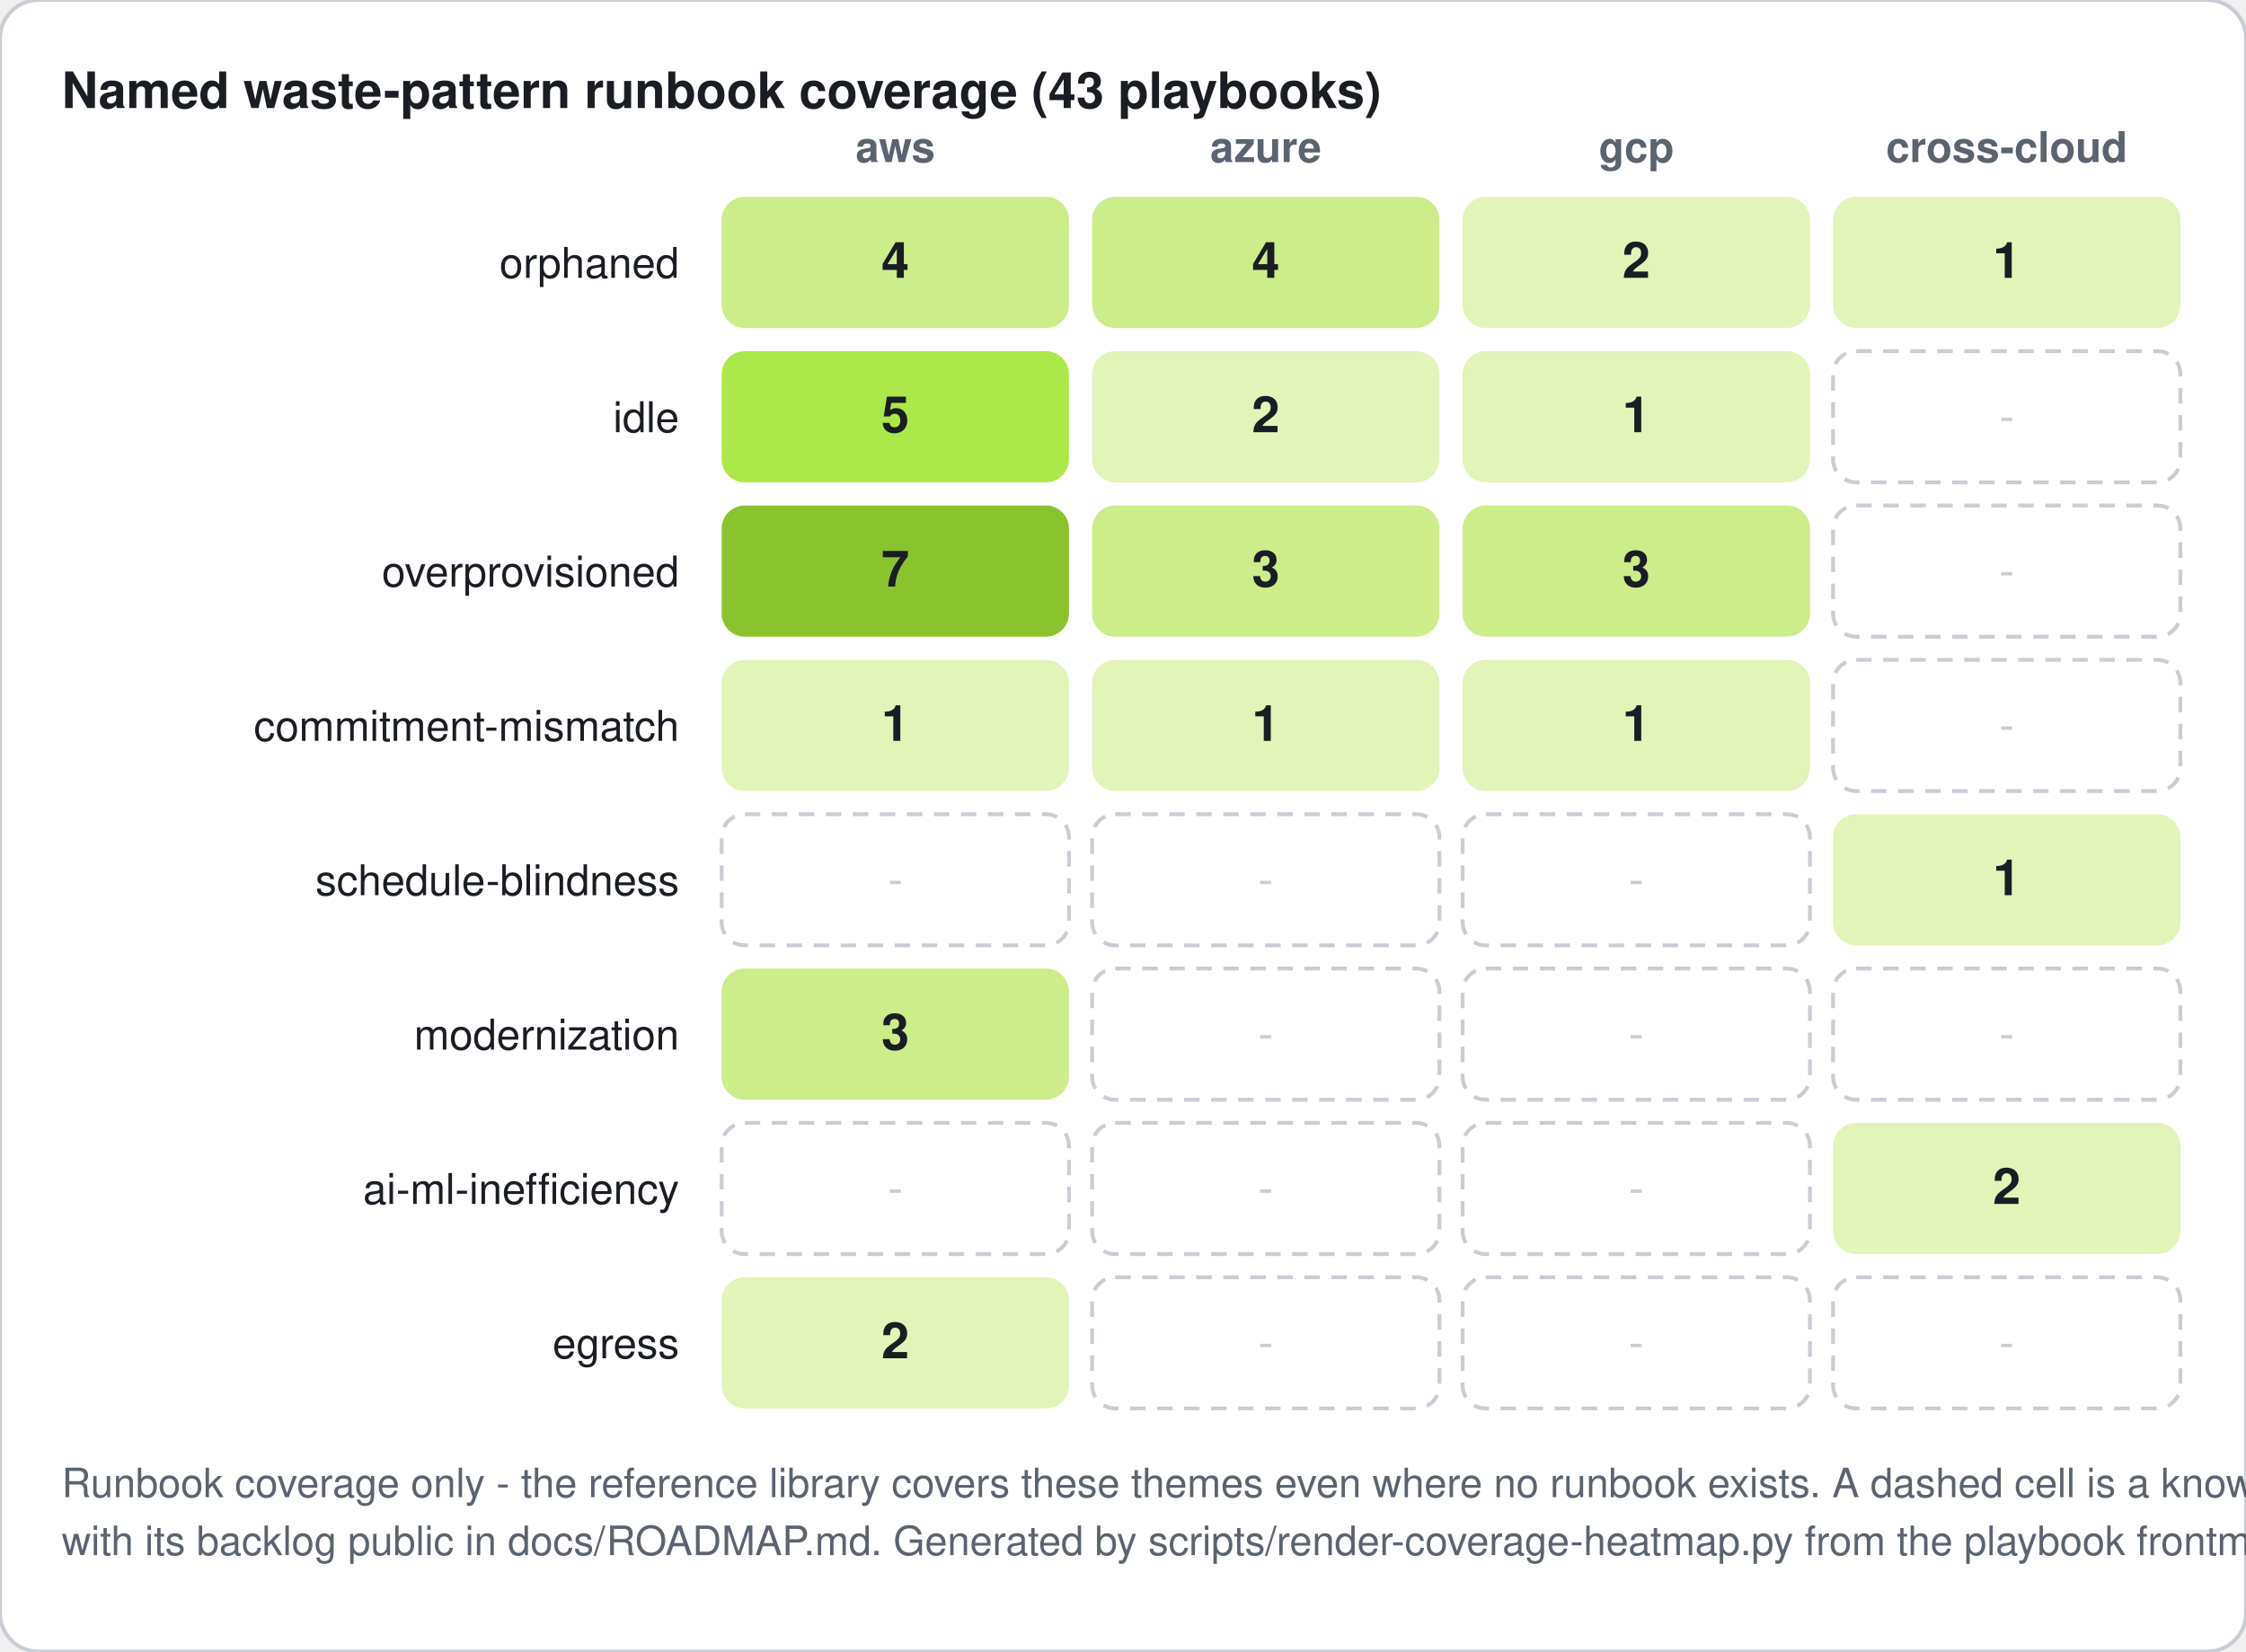
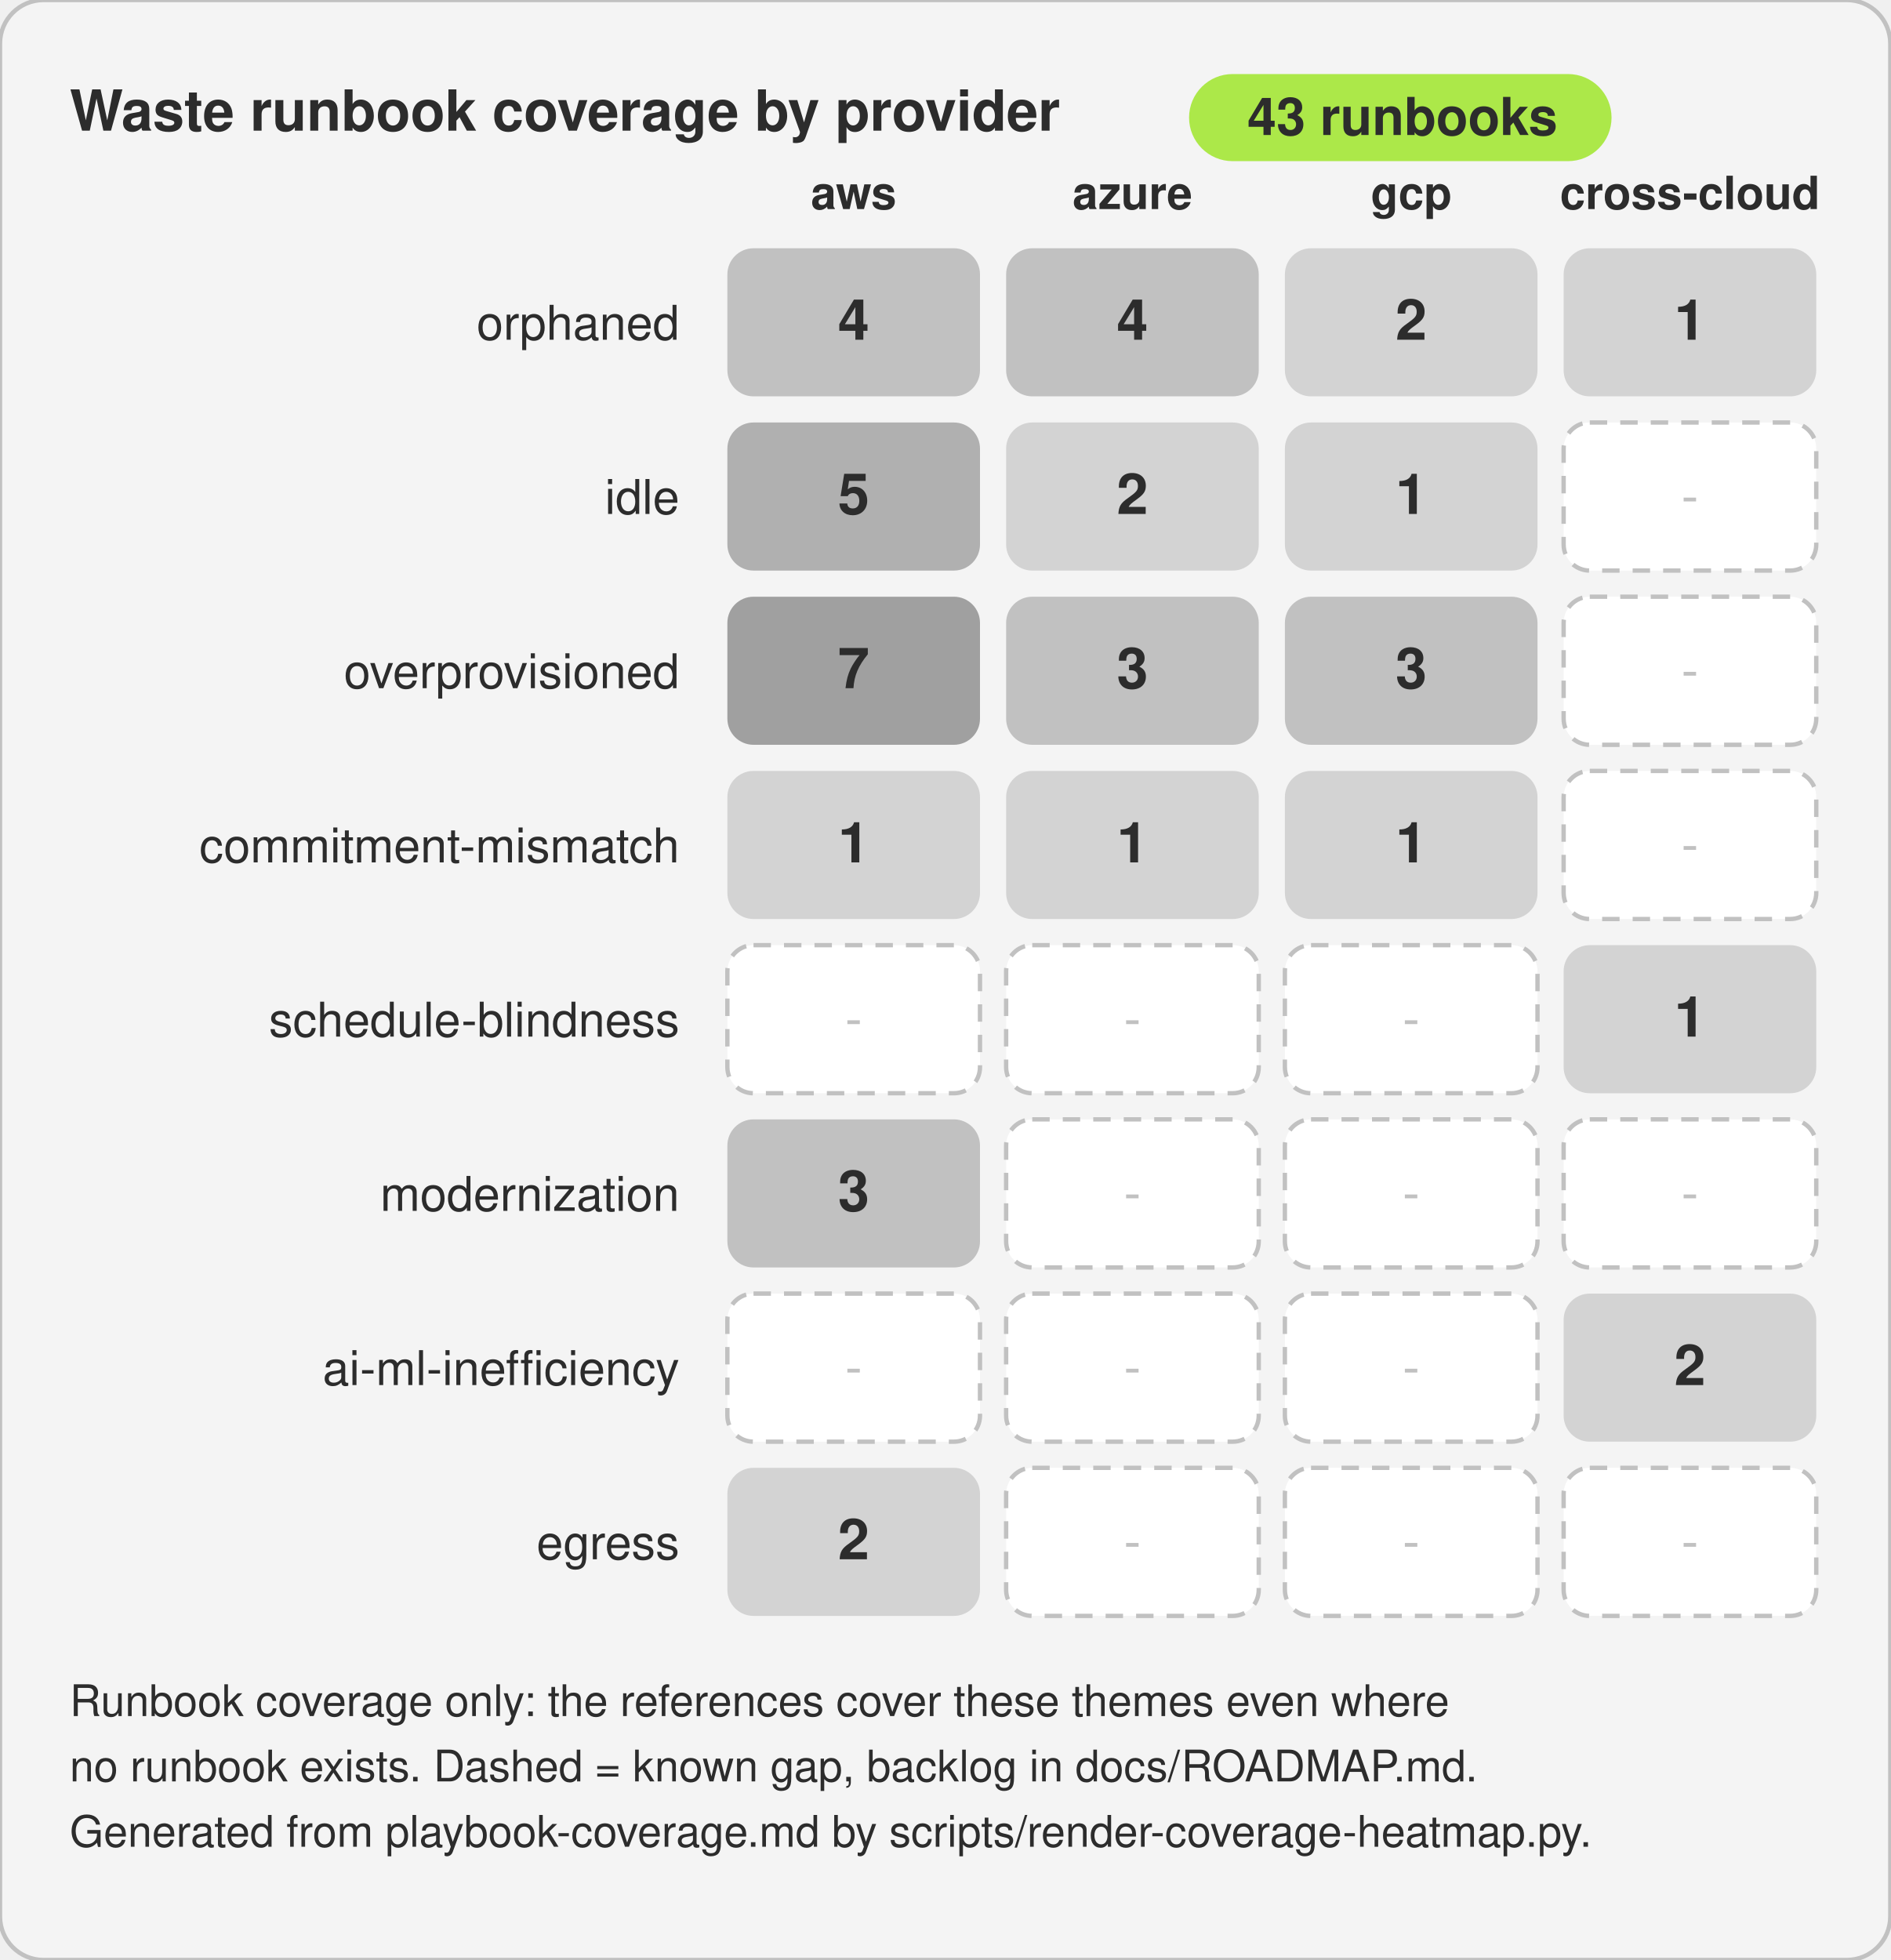
- <svg xmlns="http://www.w3.org/2000/svg" width="582" height="428" viewBox="0 0 582 428" role="img" aria-label="Waste playbook coverage: 43 playbooks across 8 categories and 4 providers">
-   <rect width="582" height="428" rx="10" fill="#ffffff" stroke="#c9cdd4" />
-   <text x="16" y="28" font-family="Segoe UI, Helvetica, Arial, sans-serif" font-size="13" font-weight="600" fill="#1a1d23">Named waste-pattern runbook coverage (43 playbooks)</text>
-   <text x="232" y="42" font-family="Segoe UI, Helvetica, Arial, sans-serif" font-size="11" font-weight="600" fill="#5b6370" text-anchor="middle">aws</text>
-   <text x="328" y="42" font-family="Segoe UI, Helvetica, Arial, sans-serif" font-size="11" font-weight="600" fill="#5b6370" text-anchor="middle">azure</text>
-   <text x="424" y="42" font-family="Segoe UI, Helvetica, Arial, sans-serif" font-size="11" font-weight="600" fill="#5b6370" text-anchor="middle">gcp</text>
-   <text x="520" y="42" font-family="Segoe UI, Helvetica, Arial, sans-serif" font-size="11" font-weight="600" fill="#5b6370" text-anchor="middle">cross-cloud</text>
-   <text x="176" y="72" font-family="Segoe UI, Helvetica, Arial, sans-serif" font-size="11" fill="#1a1d23" text-anchor="end">orphaned</text>
-   <rect x="187" y="51" width="90" height="34" rx="6" fill="#cdec8a" />
-   <text x="232" y="72" font-family="Segoe UI, Helvetica, Arial, sans-serif" font-size="13" font-weight="600" fill="#1a1d23" text-anchor="middle">4</text>
-   <rect x="283" y="51" width="90" height="34" rx="6" fill="#cdec8a" />
-   <text x="328" y="72" font-family="Segoe UI, Helvetica, Arial, sans-serif" font-size="13" font-weight="600" fill="#1a1d23" text-anchor="middle">4</text>
-   <rect x="379" y="51" width="90" height="34" rx="6" fill="#e2f4b8" />
-   <text x="424" y="72" font-family="Segoe UI, Helvetica, Arial, sans-serif" font-size="13" font-weight="600" fill="#1a1d23" text-anchor="middle">2</text>
-   <rect x="475" y="51" width="90" height="34" rx="6" fill="#e2f4b8" />
-   <text x="520" y="72" font-family="Segoe UI, Helvetica, Arial, sans-serif" font-size="13" font-weight="600" fill="#1a1d23" text-anchor="middle">1</text>
-   <text x="176" y="112" font-family="Segoe UI, Helvetica, Arial, sans-serif" font-size="11" fill="#1a1d23" text-anchor="end">idle</text>
-   <rect x="187" y="91" width="90" height="34" rx="6" fill="#ace849" />
-   <text x="232" y="112" font-family="Segoe UI, Helvetica, Arial, sans-serif" font-size="13" font-weight="600" fill="#1a1d23" text-anchor="middle">5</text>
-   <rect x="283" y="91" width="90" height="34" rx="6" fill="#e2f4b8" />
-   <text x="328" y="112" font-family="Segoe UI, Helvetica, Arial, sans-serif" font-size="13" font-weight="600" fill="#1a1d23" text-anchor="middle">2</text>
-   <rect x="379" y="91" width="90" height="34" rx="6" fill="#e2f4b8" />
-   <text x="424" y="112" font-family="Segoe UI, Helvetica, Arial, sans-serif" font-size="13" font-weight="600" fill="#1a1d23" text-anchor="middle">1</text>
-   <rect x="475" y="91" width="90" height="34" rx="6" fill="#ffffff" stroke="#c9cdd4" stroke-dasharray="4 3" />
-   <text x="520" y="112" font-family="Segoe UI, Helvetica, Arial, sans-serif" font-size="12" fill="#c9cdd4" text-anchor="middle">-</text>
-   <text x="176" y="152" font-family="Segoe UI, Helvetica, Arial, sans-serif" font-size="11" fill="#1a1d23" text-anchor="end">overprovisioned</text>
-   <rect x="187" y="131" width="90" height="34" rx="6" fill="#8bc32f" />
-   <text x="232" y="152" font-family="Segoe UI, Helvetica, Arial, sans-serif" font-size="13" font-weight="600" fill="#1a1d23" text-anchor="middle">7</text>
-   <rect x="283" y="131" width="90" height="34" rx="6" fill="#cdec8a" />
-   <text x="328" y="152" font-family="Segoe UI, Helvetica, Arial, sans-serif" font-size="13" font-weight="600" fill="#1a1d23" text-anchor="middle">3</text>
-   <rect x="379" y="131" width="90" height="34" rx="6" fill="#cdec8a" />
-   <text x="424" y="152" font-family="Segoe UI, Helvetica, Arial, sans-serif" font-size="13" font-weight="600" fill="#1a1d23" text-anchor="middle">3</text>
-   <rect x="475" y="131" width="90" height="34" rx="6" fill="#ffffff" stroke="#c9cdd4" stroke-dasharray="4 3" />
-   <text x="520" y="152" font-family="Segoe UI, Helvetica, Arial, sans-serif" font-size="12" fill="#c9cdd4" text-anchor="middle">-</text>
-   <text x="176" y="192" font-family="Segoe UI, Helvetica, Arial, sans-serif" font-size="11" fill="#1a1d23" text-anchor="end">commitment-mismatch</text>
-   <rect x="187" y="171" width="90" height="34" rx="6" fill="#e2f4b8" />
-   <text x="232" y="192" font-family="Segoe UI, Helvetica, Arial, sans-serif" font-size="13" font-weight="600" fill="#1a1d23" text-anchor="middle">1</text>
-   <rect x="283" y="171" width="90" height="34" rx="6" fill="#e2f4b8" />
-   <text x="328" y="192" font-family="Segoe UI, Helvetica, Arial, sans-serif" font-size="13" font-weight="600" fill="#1a1d23" text-anchor="middle">1</text>
-   <rect x="379" y="171" width="90" height="34" rx="6" fill="#e2f4b8" />
-   <text x="424" y="192" font-family="Segoe UI, Helvetica, Arial, sans-serif" font-size="13" font-weight="600" fill="#1a1d23" text-anchor="middle">1</text>
-   <rect x="475" y="171" width="90" height="34" rx="6" fill="#ffffff" stroke="#c9cdd4" stroke-dasharray="4 3" />
-   <text x="520" y="192" font-family="Segoe UI, Helvetica, Arial, sans-serif" font-size="12" fill="#c9cdd4" text-anchor="middle">-</text>
-   <text x="176" y="232" font-family="Segoe UI, Helvetica, Arial, sans-serif" font-size="11" fill="#1a1d23" text-anchor="end">schedule-blindness</text>
-   <rect x="187" y="211" width="90" height="34" rx="6" fill="#ffffff" stroke="#c9cdd4" stroke-dasharray="4 3" />
-   <text x="232" y="232" font-family="Segoe UI, Helvetica, Arial, sans-serif" font-size="12" fill="#c9cdd4" text-anchor="middle">-</text>
-   <rect x="283" y="211" width="90" height="34" rx="6" fill="#ffffff" stroke="#c9cdd4" stroke-dasharray="4 3" />
-   <text x="328" y="232" font-family="Segoe UI, Helvetica, Arial, sans-serif" font-size="12" fill="#c9cdd4" text-anchor="middle">-</text>
-   <rect x="379" y="211" width="90" height="34" rx="6" fill="#ffffff" stroke="#c9cdd4" stroke-dasharray="4 3" />
-   <text x="424" y="232" font-family="Segoe UI, Helvetica, Arial, sans-serif" font-size="12" fill="#c9cdd4" text-anchor="middle">-</text>
-   <rect x="475" y="211" width="90" height="34" rx="6" fill="#e2f4b8" />
-   <text x="520" y="232" font-family="Segoe UI, Helvetica, Arial, sans-serif" font-size="13" font-weight="600" fill="#1a1d23" text-anchor="middle">1</text>
-   <text x="176" y="272" font-family="Segoe UI, Helvetica, Arial, sans-serif" font-size="11" fill="#1a1d23" text-anchor="end">modernization</text>
-   <rect x="187" y="251" width="90" height="34" rx="6" fill="#cdec8a" />
-   <text x="232" y="272" font-family="Segoe UI, Helvetica, Arial, sans-serif" font-size="13" font-weight="600" fill="#1a1d23" text-anchor="middle">3</text>
-   <rect x="283" y="251" width="90" height="34" rx="6" fill="#ffffff" stroke="#c9cdd4" stroke-dasharray="4 3" />
-   <text x="328" y="272" font-family="Segoe UI, Helvetica, Arial, sans-serif" font-size="12" fill="#c9cdd4" text-anchor="middle">-</text>
-   <rect x="379" y="251" width="90" height="34" rx="6" fill="#ffffff" stroke="#c9cdd4" stroke-dasharray="4 3" />
-   <text x="424" y="272" font-family="Segoe UI, Helvetica, Arial, sans-serif" font-size="12" fill="#c9cdd4" text-anchor="middle">-</text>
-   <rect x="475" y="251" width="90" height="34" rx="6" fill="#ffffff" stroke="#c9cdd4" stroke-dasharray="4 3" />
-   <text x="520" y="272" font-family="Segoe UI, Helvetica, Arial, sans-serif" font-size="12" fill="#c9cdd4" text-anchor="middle">-</text>
-   <text x="176" y="312" font-family="Segoe UI, Helvetica, Arial, sans-serif" font-size="11" fill="#1a1d23" text-anchor="end">ai-ml-inefficiency</text>
-   <rect x="187" y="291" width="90" height="34" rx="6" fill="#ffffff" stroke="#c9cdd4" stroke-dasharray="4 3" />
-   <text x="232" y="312" font-family="Segoe UI, Helvetica, Arial, sans-serif" font-size="12" fill="#c9cdd4" text-anchor="middle">-</text>
-   <rect x="283" y="291" width="90" height="34" rx="6" fill="#ffffff" stroke="#c9cdd4" stroke-dasharray="4 3" />
-   <text x="328" y="312" font-family="Segoe UI, Helvetica, Arial, sans-serif" font-size="12" fill="#c9cdd4" text-anchor="middle">-</text>
-   <rect x="379" y="291" width="90" height="34" rx="6" fill="#ffffff" stroke="#c9cdd4" stroke-dasharray="4 3" />
-   <text x="424" y="312" font-family="Segoe UI, Helvetica, Arial, sans-serif" font-size="12" fill="#c9cdd4" text-anchor="middle">-</text>
-   <rect x="475" y="291" width="90" height="34" rx="6" fill="#e2f4b8" />
-   <text x="520" y="312" font-family="Segoe UI, Helvetica, Arial, sans-serif" font-size="13" font-weight="600" fill="#1a1d23" text-anchor="middle">2</text>
-   <text x="176" y="352" font-family="Segoe UI, Helvetica, Arial, sans-serif" font-size="11" fill="#1a1d23" text-anchor="end">egress</text>
-   <rect x="187" y="331" width="90" height="34" rx="6" fill="#e2f4b8" />
-   <text x="232" y="352" font-family="Segoe UI, Helvetica, Arial, sans-serif" font-size="13" font-weight="600" fill="#1a1d23" text-anchor="middle">2</text>
-   <rect x="283" y="331" width="90" height="34" rx="6" fill="#ffffff" stroke="#c9cdd4" stroke-dasharray="4 3" />
-   <text x="328" y="352" font-family="Segoe UI, Helvetica, Arial, sans-serif" font-size="12" fill="#c9cdd4" text-anchor="middle">-</text>
-   <rect x="379" y="331" width="90" height="34" rx="6" fill="#ffffff" stroke="#c9cdd4" stroke-dasharray="4 3" />
-   <text x="424" y="352" font-family="Segoe UI, Helvetica, Arial, sans-serif" font-size="12" fill="#c9cdd4" text-anchor="middle">-</text>
-   <rect x="475" y="331" width="90" height="34" rx="6" fill="#ffffff" stroke="#c9cdd4" stroke-dasharray="4 3" />
-   <text x="520" y="352" font-family="Segoe UI, Helvetica, Arial, sans-serif" font-size="12" fill="#c9cdd4" text-anchor="middle">-</text>
-   <text x="16" y="388" font-family="Segoe UI, Helvetica, Arial, sans-serif" font-size="10.5" fill="#5b6370">Runbook coverage only - the reference library covers these themes even where no runbook exists. A dashed cell is a known gap</text>
-   <text x="16" y="403" font-family="Segoe UI, Helvetica, Arial, sans-serif" font-size="10.5" fill="#5b6370">with its backlog public in docs/ROADMAP.md. Generated by scripts/render-coverage-heatmap.py from the playbook frontmatter (CI-gated).</text>
+ <svg xmlns="http://www.w3.org/2000/svg" width="434" height="450" viewBox="0 0 434 450" role="img" aria-label="Waste runbook coverage: 43 runbooks across 8 waste categories and 4 scopes">
+   <rect width="434" height="450" rx="10" fill="#F4F4F4" stroke="#C1C1C1" />
+   <text x="16" y="30" font-family="Segoe UI, Helvetica, Arial, sans-serif" font-size="13" font-weight="700" fill="#2C2C2C">Waste runbook coverage by provider</text>
+   <rect x="273" y="17" width="97" height="20" rx="10" fill="#ACE849" />
+   <text x="322" y="31" font-family="Segoe UI, Helvetica, Arial, sans-serif" font-size="12" font-weight="700" fill="#2C2C2C" text-anchor="middle">43 runbooks</text>
+   <text x="196" y="48" font-family="Segoe UI, Helvetica, Arial, sans-serif" font-size="10.5" font-weight="700" fill="#2C2C2C" text-anchor="middle">aws</text>
+   <text x="260" y="48" font-family="Segoe UI, Helvetica, Arial, sans-serif" font-size="10.5" font-weight="700" fill="#2C2C2C" text-anchor="middle">azure</text>
+   <text x="324" y="48" font-family="Segoe UI, Helvetica, Arial, sans-serif" font-size="10.5" font-weight="700" fill="#2C2C2C" text-anchor="middle">gcp</text>
+   <text x="388" y="48" font-family="Segoe UI, Helvetica, Arial, sans-serif" font-size="10.5" font-weight="700" fill="#2C2C2C" text-anchor="middle">cross-cloud</text>
+   <text x="156" y="78" font-family="Segoe UI, Helvetica, Arial, sans-serif" font-size="11" fill="#2C2C2C" text-anchor="end">orphaned</text>
+   <rect x="167" y="57" width="58" height="34" rx="6" fill="#C1C1C1" />
+   <text x="196" y="78" font-family="Segoe UI, Helvetica, Arial, sans-serif" font-size="13" font-weight="600" fill="#2C2C2C" text-anchor="middle">4</text>
+   <rect x="231" y="57" width="58" height="34" rx="6" fill="#C1C1C1" />
+   <text x="260" y="78" font-family="Segoe UI, Helvetica, Arial, sans-serif" font-size="13" font-weight="600" fill="#2C2C2C" text-anchor="middle">4</text>
+   <rect x="295" y="57" width="58" height="34" rx="6" fill="#D3D3D3" />
+   <text x="324" y="78" font-family="Segoe UI, Helvetica, Arial, sans-serif" font-size="13" font-weight="600" fill="#2C2C2C" text-anchor="middle">2</text>
+   <rect x="359" y="57" width="58" height="34" rx="6" fill="#D3D3D3" />
+   <text x="388" y="78" font-family="Segoe UI, Helvetica, Arial, sans-serif" font-size="13" font-weight="600" fill="#2C2C2C" text-anchor="middle">1</text>
+   <text x="156" y="118" font-family="Segoe UI, Helvetica, Arial, sans-serif" font-size="11" fill="#2C2C2C" text-anchor="end">idle</text>
+   <rect x="167" y="97" width="58" height="34" rx="6" fill="#B0B0B0" />
+   <text x="196" y="118" font-family="Segoe UI, Helvetica, Arial, sans-serif" font-size="13" font-weight="600" fill="#2C2C2C" text-anchor="middle">5</text>
+   <rect x="231" y="97" width="58" height="34" rx="6" fill="#D3D3D3" />
+   <text x="260" y="118" font-family="Segoe UI, Helvetica, Arial, sans-serif" font-size="13" font-weight="600" fill="#2C2C2C" text-anchor="middle">2</text>
+   <rect x="295" y="97" width="58" height="34" rx="6" fill="#D3D3D3" />
+   <text x="324" y="118" font-family="Segoe UI, Helvetica, Arial, sans-serif" font-size="13" font-weight="600" fill="#2C2C2C" text-anchor="middle">1</text>
+   <rect x="359" y="97" width="58" height="34" rx="6" fill="#FFFFFF" stroke="#C1C1C1" stroke-dasharray="4 3" />
+   <text x="388" y="118" font-family="Segoe UI, Helvetica, Arial, sans-serif" font-size="12" fill="#C1C1C1" text-anchor="middle">-</text>
+   <text x="156" y="158" font-family="Segoe UI, Helvetica, Arial, sans-serif" font-size="11" fill="#2C2C2C" text-anchor="end">overprovisioned</text>
+   <rect x="167" y="137" width="58" height="34" rx="6" fill="#A0A0A0" />
+   <text x="196" y="158" font-family="Segoe UI, Helvetica, Arial, sans-serif" font-size="13" font-weight="600" fill="#2C2C2C" text-anchor="middle">7</text>
+   <rect x="231" y="137" width="58" height="34" rx="6" fill="#C1C1C1" />
+   <text x="260" y="158" font-family="Segoe UI, Helvetica, Arial, sans-serif" font-size="13" font-weight="600" fill="#2C2C2C" text-anchor="middle">3</text>
+   <rect x="295" y="137" width="58" height="34" rx="6" fill="#C1C1C1" />
+   <text x="324" y="158" font-family="Segoe UI, Helvetica, Arial, sans-serif" font-size="13" font-weight="600" fill="#2C2C2C" text-anchor="middle">3</text>
+   <rect x="359" y="137" width="58" height="34" rx="6" fill="#FFFFFF" stroke="#C1C1C1" stroke-dasharray="4 3" />
+   <text x="388" y="158" font-family="Segoe UI, Helvetica, Arial, sans-serif" font-size="12" fill="#C1C1C1" text-anchor="middle">-</text>
+   <text x="156" y="198" font-family="Segoe UI, Helvetica, Arial, sans-serif" font-size="11" fill="#2C2C2C" text-anchor="end">commitment-mismatch</text>
+   <rect x="167" y="177" width="58" height="34" rx="6" fill="#D3D3D3" />
+   <text x="196" y="198" font-family="Segoe UI, Helvetica, Arial, sans-serif" font-size="13" font-weight="600" fill="#2C2C2C" text-anchor="middle">1</text>
+   <rect x="231" y="177" width="58" height="34" rx="6" fill="#D3D3D3" />
+   <text x="260" y="198" font-family="Segoe UI, Helvetica, Arial, sans-serif" font-size="13" font-weight="600" fill="#2C2C2C" text-anchor="middle">1</text>
+   <rect x="295" y="177" width="58" height="34" rx="6" fill="#D3D3D3" />
+   <text x="324" y="198" font-family="Segoe UI, Helvetica, Arial, sans-serif" font-size="13" font-weight="600" fill="#2C2C2C" text-anchor="middle">1</text>
+   <rect x="359" y="177" width="58" height="34" rx="6" fill="#FFFFFF" stroke="#C1C1C1" stroke-dasharray="4 3" />
+   <text x="388" y="198" font-family="Segoe UI, Helvetica, Arial, sans-serif" font-size="12" fill="#C1C1C1" text-anchor="middle">-</text>
+   <text x="156" y="238" font-family="Segoe UI, Helvetica, Arial, sans-serif" font-size="11" fill="#2C2C2C" text-anchor="end">schedule-blindness</text>
+   <rect x="167" y="217" width="58" height="34" rx="6" fill="#FFFFFF" stroke="#C1C1C1" stroke-dasharray="4 3" />
+   <text x="196" y="238" font-family="Segoe UI, Helvetica, Arial, sans-serif" font-size="12" fill="#C1C1C1" text-anchor="middle">-</text>
+   <rect x="231" y="217" width="58" height="34" rx="6" fill="#FFFFFF" stroke="#C1C1C1" stroke-dasharray="4 3" />
+   <text x="260" y="238" font-family="Segoe UI, Helvetica, Arial, sans-serif" font-size="12" fill="#C1C1C1" text-anchor="middle">-</text>
+   <rect x="295" y="217" width="58" height="34" rx="6" fill="#FFFFFF" stroke="#C1C1C1" stroke-dasharray="4 3" />
+   <text x="324" y="238" font-family="Segoe UI, Helvetica, Arial, sans-serif" font-size="12" fill="#C1C1C1" text-anchor="middle">-</text>
+   <rect x="359" y="217" width="58" height="34" rx="6" fill="#D3D3D3" />
+   <text x="388" y="238" font-family="Segoe UI, Helvetica, Arial, sans-serif" font-size="13" font-weight="600" fill="#2C2C2C" text-anchor="middle">1</text>
+   <text x="156" y="278" font-family="Segoe UI, Helvetica, Arial, sans-serif" font-size="11" fill="#2C2C2C" text-anchor="end">modernization</text>
+   <rect x="167" y="257" width="58" height="34" rx="6" fill="#C1C1C1" />
+   <text x="196" y="278" font-family="Segoe UI, Helvetica, Arial, sans-serif" font-size="13" font-weight="600" fill="#2C2C2C" text-anchor="middle">3</text>
+   <rect x="231" y="257" width="58" height="34" rx="6" fill="#FFFFFF" stroke="#C1C1C1" stroke-dasharray="4 3" />
+   <text x="260" y="278" font-family="Segoe UI, Helvetica, Arial, sans-serif" font-size="12" fill="#C1C1C1" text-anchor="middle">-</text>
+   <rect x="295" y="257" width="58" height="34" rx="6" fill="#FFFFFF" stroke="#C1C1C1" stroke-dasharray="4 3" />
+   <text x="324" y="278" font-family="Segoe UI, Helvetica, Arial, sans-serif" font-size="12" fill="#C1C1C1" text-anchor="middle">-</text>
+   <rect x="359" y="257" width="58" height="34" rx="6" fill="#FFFFFF" stroke="#C1C1C1" stroke-dasharray="4 3" />
+   <text x="388" y="278" font-family="Segoe UI, Helvetica, Arial, sans-serif" font-size="12" fill="#C1C1C1" text-anchor="middle">-</text>
+   <text x="156" y="318" font-family="Segoe UI, Helvetica, Arial, sans-serif" font-size="11" fill="#2C2C2C" text-anchor="end">ai-ml-inefficiency</text>
+   <rect x="167" y="297" width="58" height="34" rx="6" fill="#FFFFFF" stroke="#C1C1C1" stroke-dasharray="4 3" />
+   <text x="196" y="318" font-family="Segoe UI, Helvetica, Arial, sans-serif" font-size="12" fill="#C1C1C1" text-anchor="middle">-</text>
+   <rect x="231" y="297" width="58" height="34" rx="6" fill="#FFFFFF" stroke="#C1C1C1" stroke-dasharray="4 3" />
+   <text x="260" y="318" font-family="Segoe UI, Helvetica, Arial, sans-serif" font-size="12" fill="#C1C1C1" text-anchor="middle">-</text>
+   <rect x="295" y="297" width="58" height="34" rx="6" fill="#FFFFFF" stroke="#C1C1C1" stroke-dasharray="4 3" />
+   <text x="324" y="318" font-family="Segoe UI, Helvetica, Arial, sans-serif" font-size="12" fill="#C1C1C1" text-anchor="middle">-</text>
+   <rect x="359" y="297" width="58" height="34" rx="6" fill="#D3D3D3" />
+   <text x="388" y="318" font-family="Segoe UI, Helvetica, Arial, sans-serif" font-size="13" font-weight="600" fill="#2C2C2C" text-anchor="middle">2</text>
+   <text x="156" y="358" font-family="Segoe UI, Helvetica, Arial, sans-serif" font-size="11" fill="#2C2C2C" text-anchor="end">egress</text>
+   <rect x="167" y="337" width="58" height="34" rx="6" fill="#D3D3D3" />
+   <text x="196" y="358" font-family="Segoe UI, Helvetica, Arial, sans-serif" font-size="13" font-weight="600" fill="#2C2C2C" text-anchor="middle">2</text>
+   <rect x="231" y="337" width="58" height="34" rx="6" fill="#FFFFFF" stroke="#C1C1C1" stroke-dasharray="4 3" />
+   <text x="260" y="358" font-family="Segoe UI, Helvetica, Arial, sans-serif" font-size="12" fill="#C1C1C1" text-anchor="middle">-</text>
+   <rect x="295" y="337" width="58" height="34" rx="6" fill="#FFFFFF" stroke="#C1C1C1" stroke-dasharray="4 3" />
+   <text x="324" y="358" font-family="Segoe UI, Helvetica, Arial, sans-serif" font-size="12" fill="#C1C1C1" text-anchor="middle">-</text>
+   <rect x="359" y="337" width="58" height="34" rx="6" fill="#FFFFFF" stroke="#C1C1C1" stroke-dasharray="4 3" />
+   <text x="388" y="358" font-family="Segoe UI, Helvetica, Arial, sans-serif" font-size="12" fill="#C1C1C1" text-anchor="middle">-</text>
+   <text x="16" y="394" font-family="Segoe UI, Helvetica, Arial, sans-serif" font-size="10" fill="#2C2C2C">Runbook coverage only: the references cover these themes even where</text>
+   <text x="16" y="409" font-family="Segoe UI, Helvetica, Arial, sans-serif" font-size="10" fill="#2C2C2C">no runbook exists. Dashed = known gap, backlog in docs/ROADMAP.md.</text>
+   <text x="16" y="424" font-family="Segoe UI, Helvetica, Arial, sans-serif" font-size="10" fill="#2C2C2C">Generated from playbook-coverage.md by scripts/render-coverage-heatmap.py.</text>
</svg>
